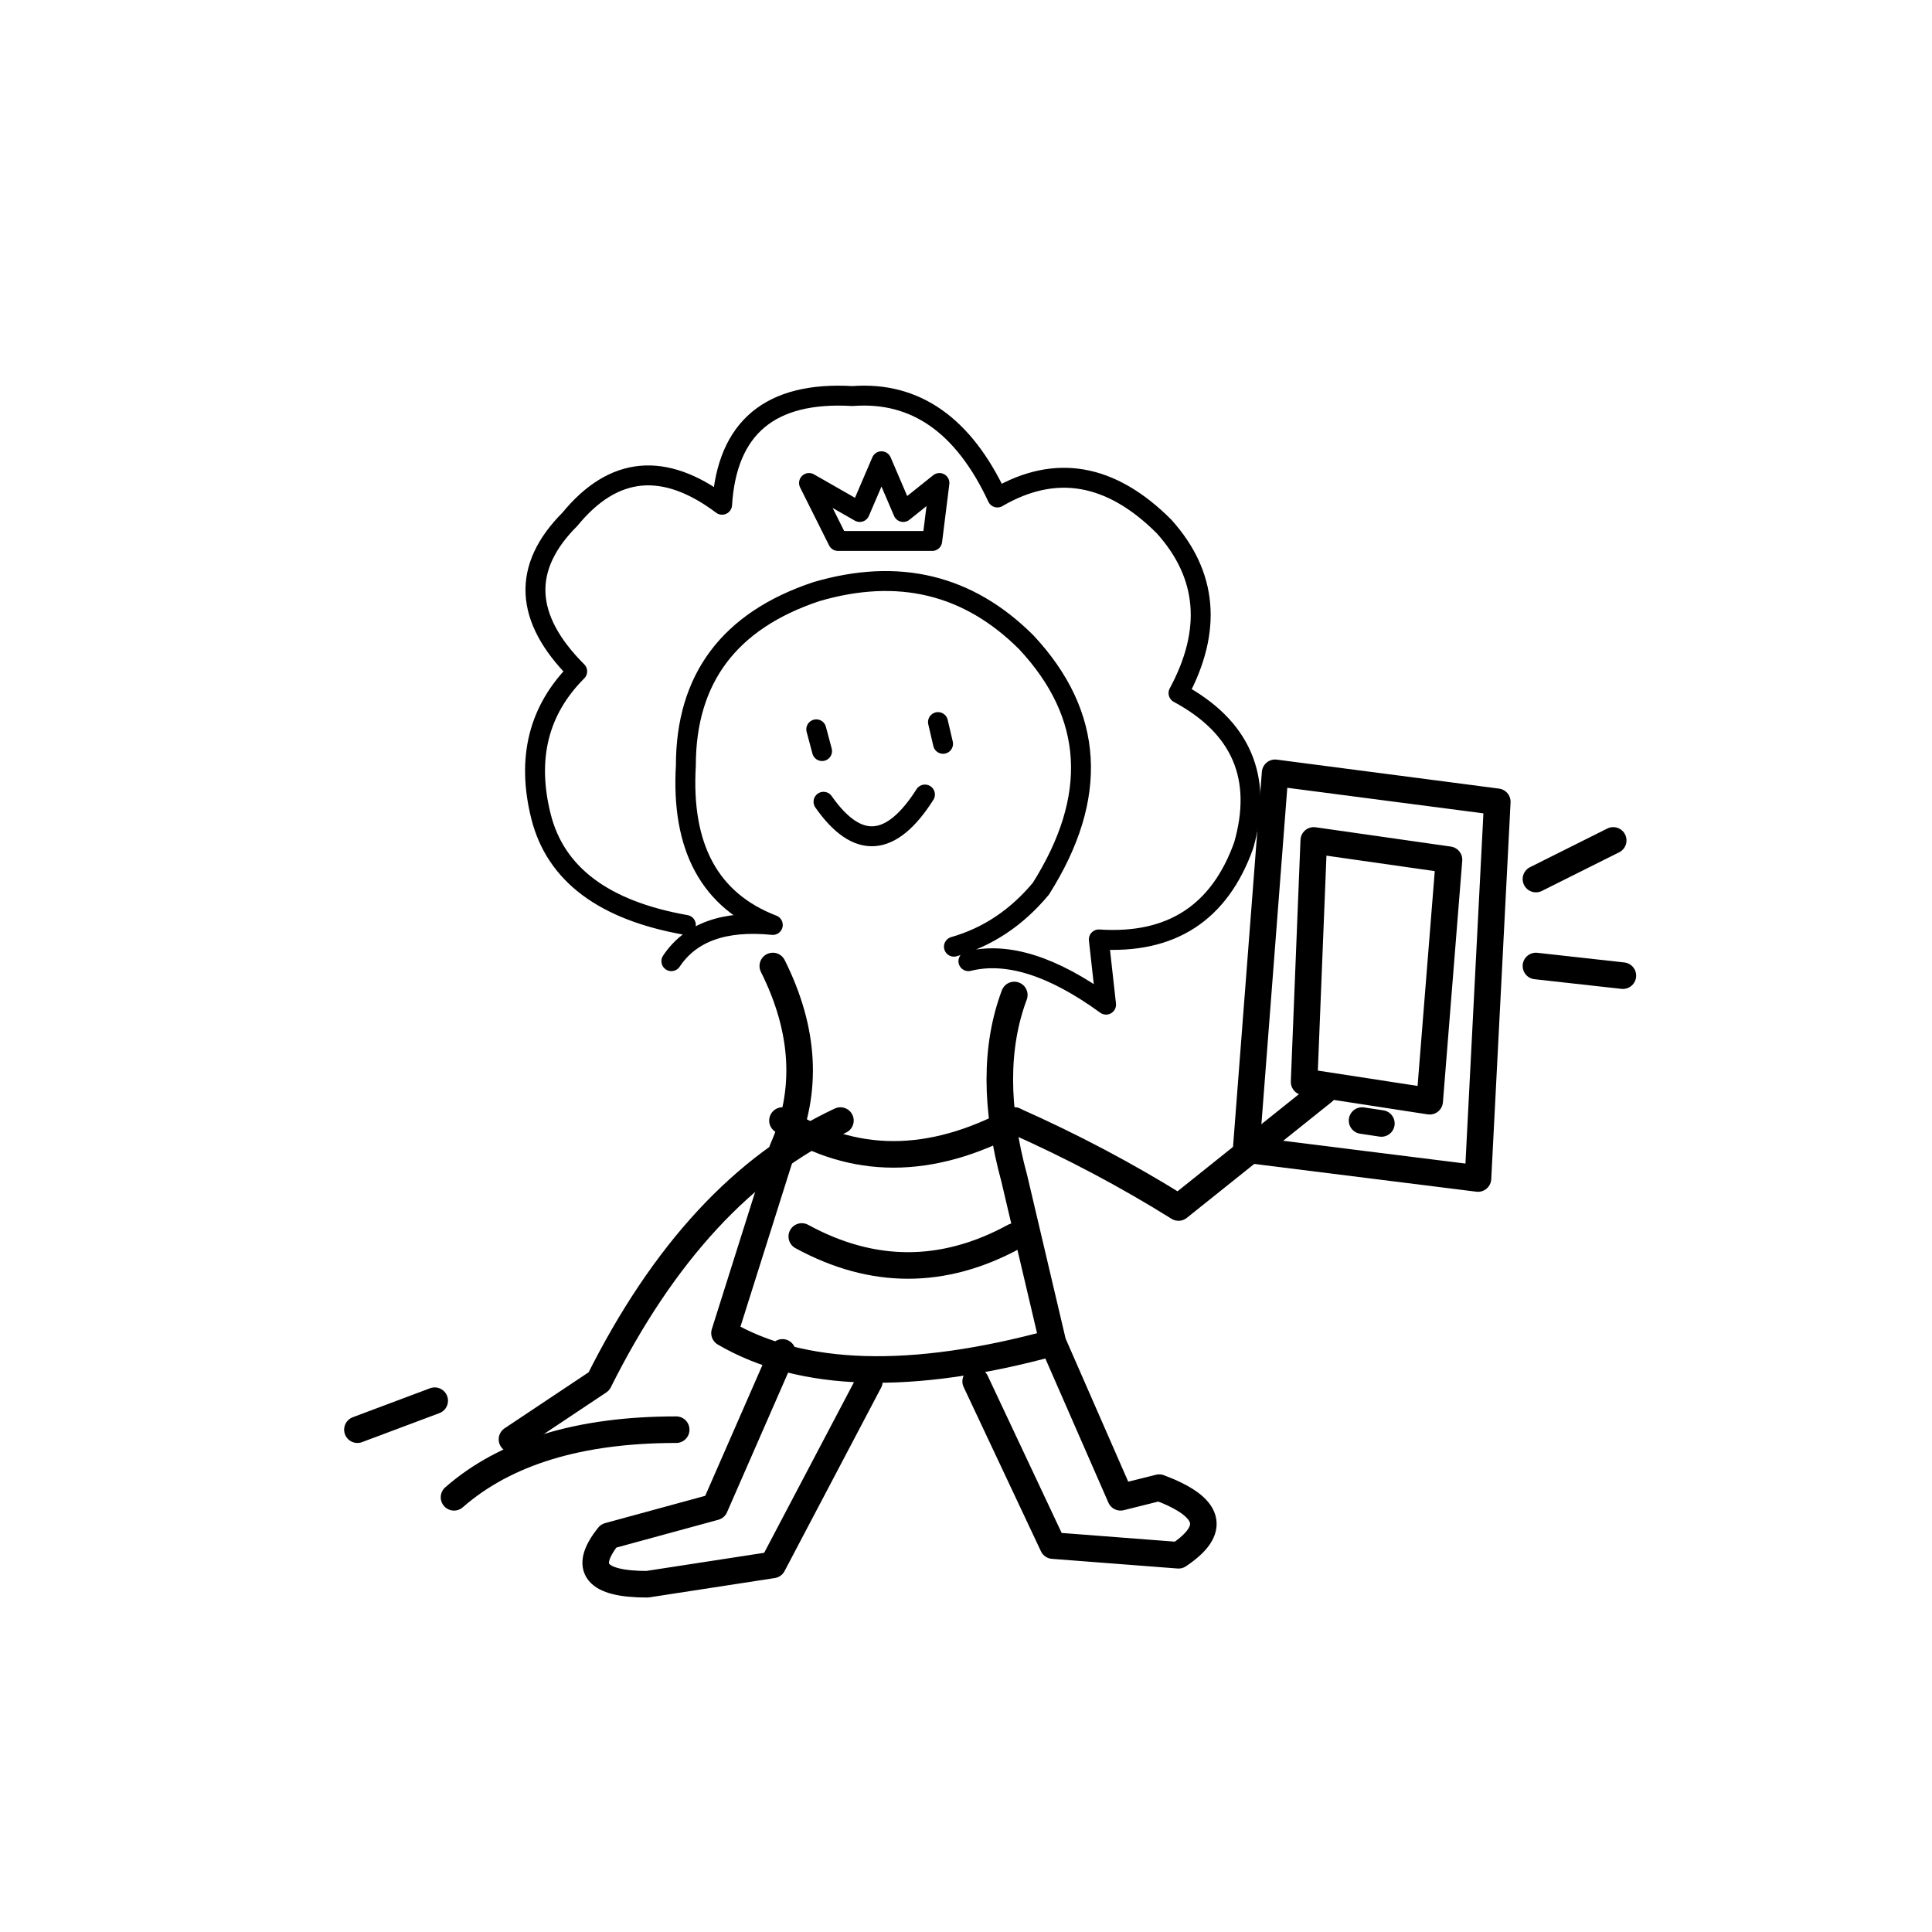
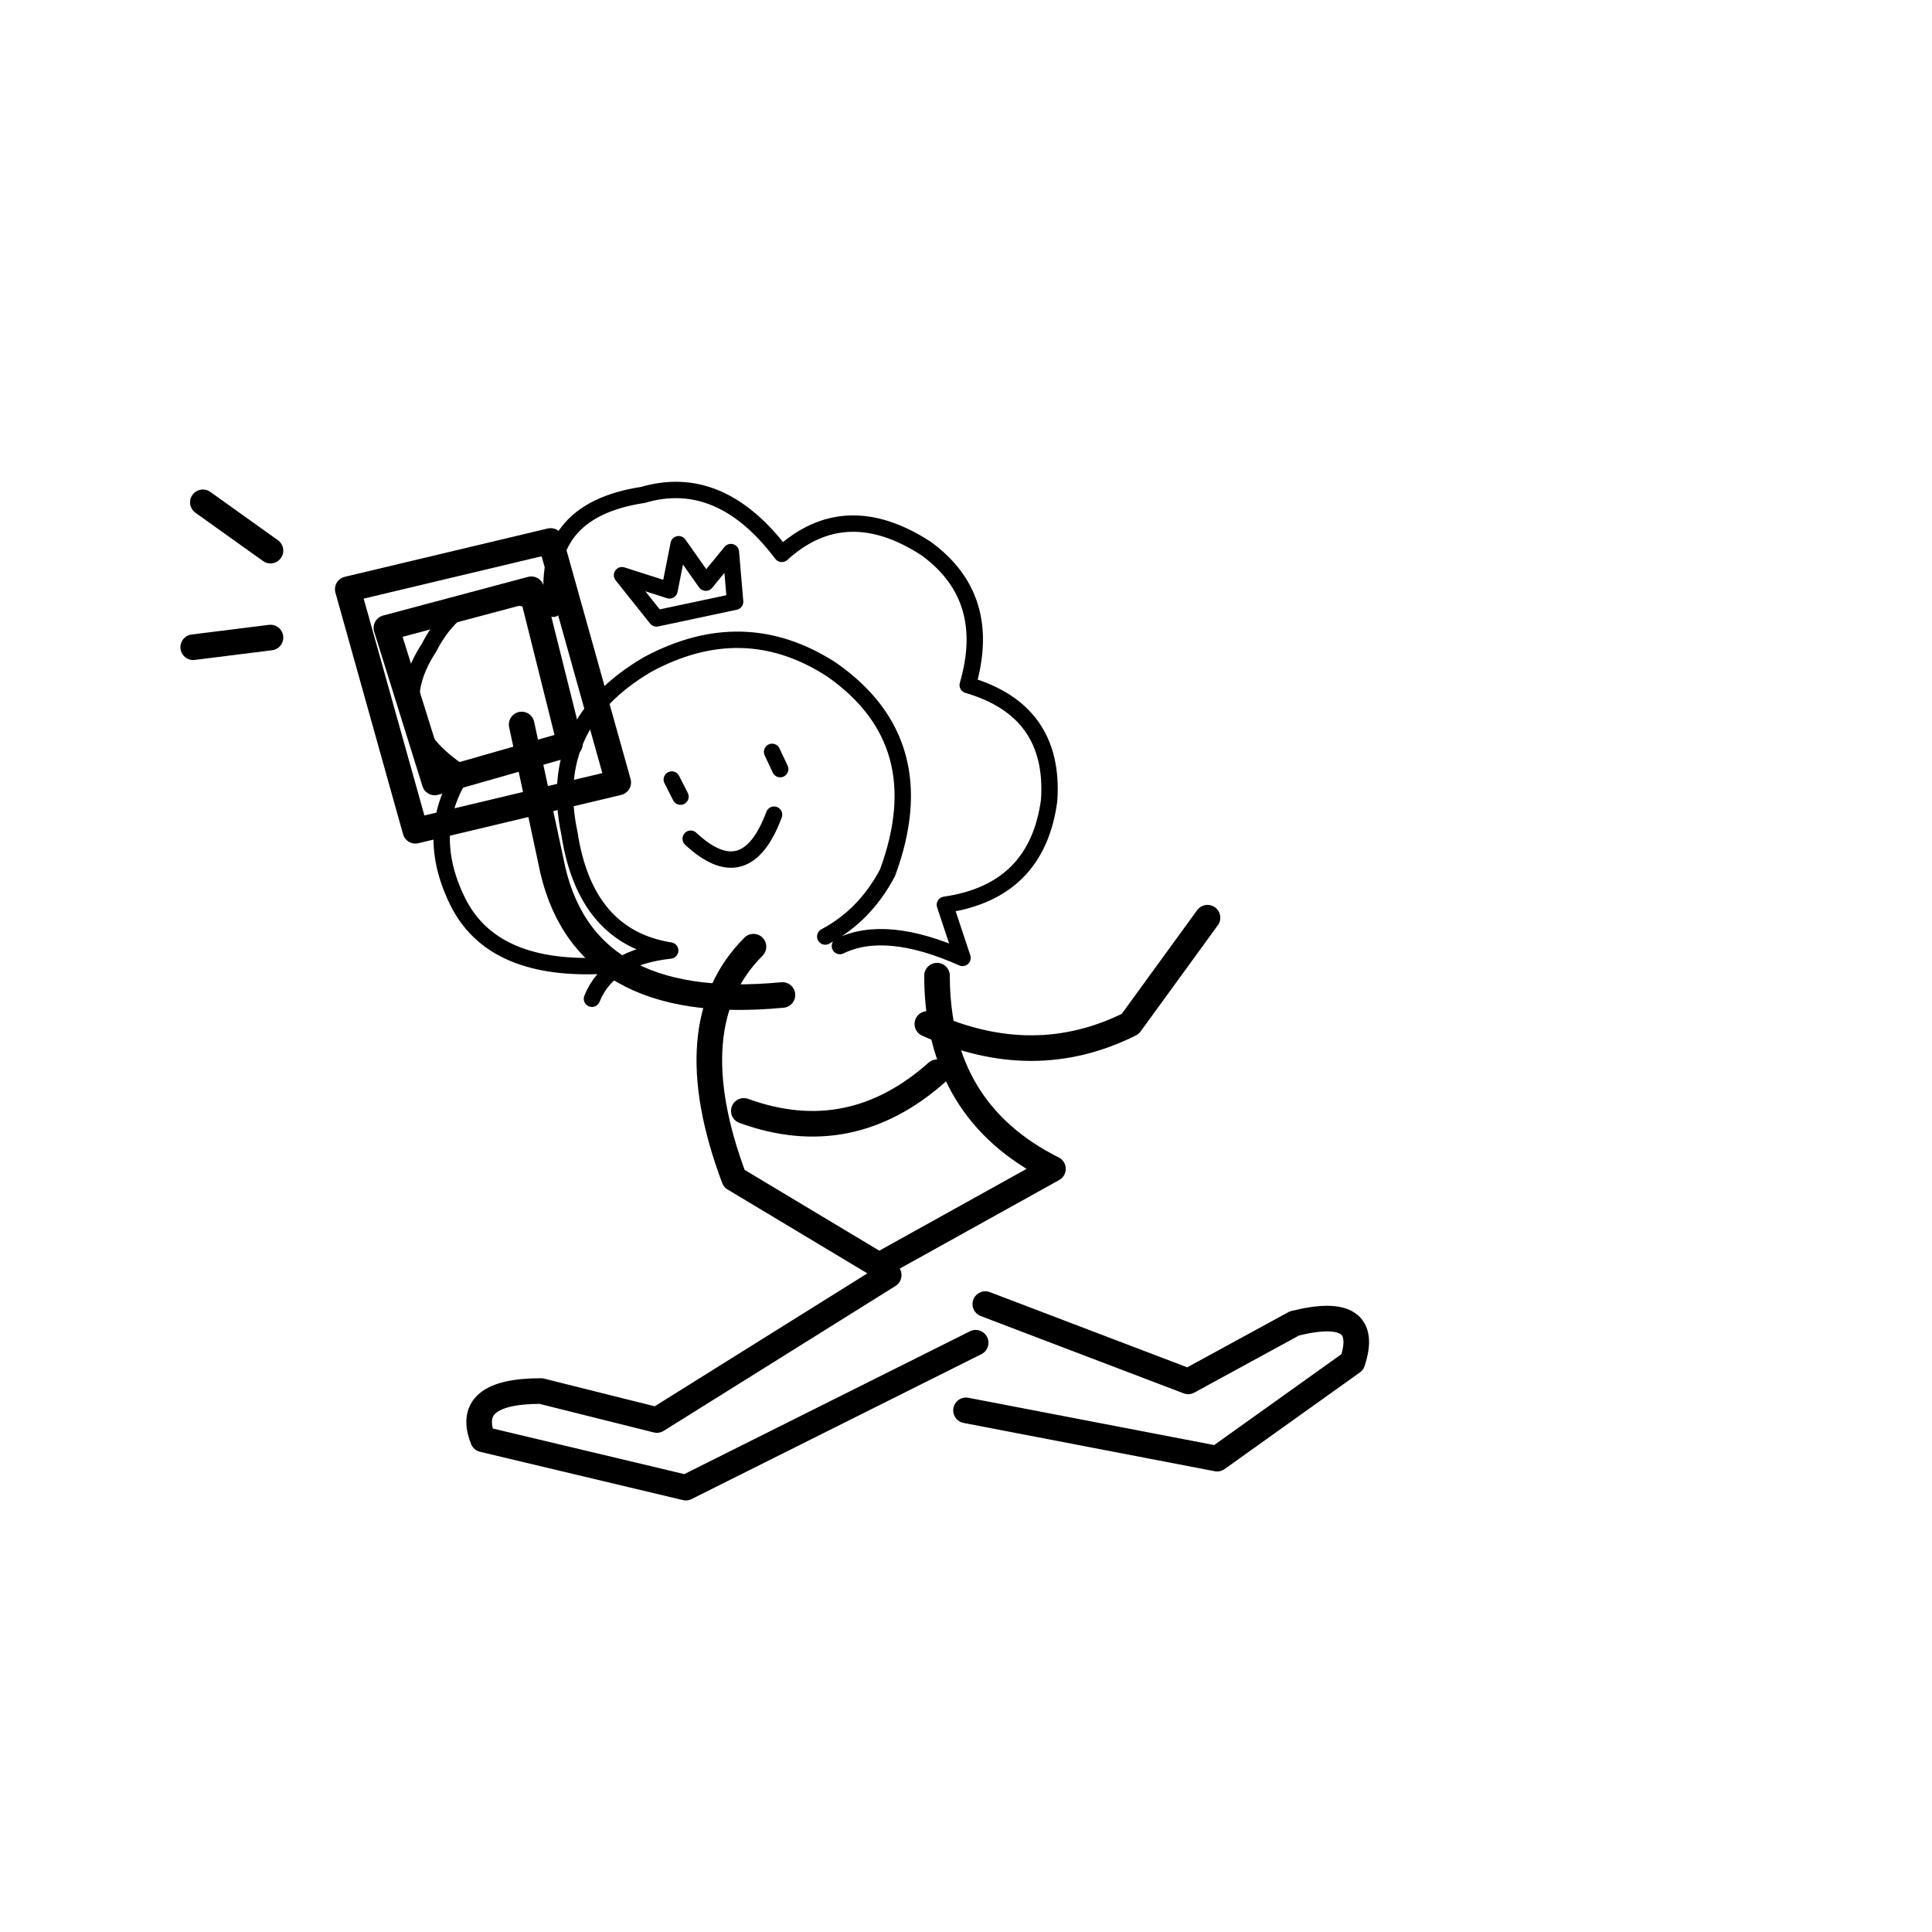
<svg xmlns="http://www.w3.org/2000/svg" viewBox="0 0 200 200">
-   <g fill="none" stroke="#000" stroke-width="2.75" stroke-linecap="round" stroke-linejoin="round">
-     <path d="M68 101Q51 98 48 86T53 66Q42 55 52 45Q61 34 73 43Q74 27 91 28Q104 27 111 42Q123 35 134 46Q143 56 136 69Q149 76 145 90Q140 104 125 103L126 112Q115 104 107 106M66 106q4-6 14-5 M80 101Q67 96 68 79Q68 61 86 55Q103 50 115 62Q129 77 117 96Q112 102 105 104 M86 74l.8 3m16-4 .7 3 M87 84q7 10 14-1 M89 48l-4-8 7 4 3-7 3 7 5-4-1 8z" transform="translate(20 20) scale(.75) rotate(0 96 104)" />
-     <path d="M80 100q5 10 1 19l-6 19q12 7 34 1l-4-17q-3-11 0-19 M81 116q11 7 24 0m-22 12q11 6 22 0 M81 140l-7 16-11 3q-4 5 4 5l13-2 10-19m11 0 8 17 13 1q6-4-2-7l-4 1-7-16" />
-     <path d="M70 148q-15 0-23 7m-10-7 8-3" opacity="1" />
-     <path d="M87 116q-15 7-25 27l-9 6m52-33q9 4 17 9l15-12" transform="rotate(0 97 115)" />
-     <path d="M132 80l23 3-2 39-24-3z M136 87l14 2-2 25-13-2z M141 116l2 .3 M159 91l8-4m-8 13 9 1" transform="translate(0 0)" />
+   <g fill="none" stroke="#000" stroke-width="2.65" stroke-linecap="round" stroke-linejoin="round" transform="translate(0 0)">
+     <path d="M68 101Q51 98 48 86T53 66Q42 55 52 45Q61 34 73 43Q74 27 91 28Q104 27 111 42Q123 35 134 46Q143 56 136 69Q149 76 145 90Q140 104 125 103L126 112Q115 104 107 106M66 106q4-6 14-5 M80 101Q67 96 68 79Q68 61 86 55Q103 50 115 62Q129 77 117 96Q112 102 105 104 M86 74l.8 3m16-4 .7 3 M87 84q7 10 14-1 M89 48l-4-8 7 4 3-7 3 7 5-4-1 8z" transform="translate(77 85) rotate(-12) scale(0.64) translate(-96 -83)" />
+     <path d="M78 98Q70 106 76 122L91 131 109 121Q97 115 97 101 M77 115q11 4 20-4 M92 132l-24 15-12-3q-8 0-6 5l21 5 30-15 M102 135l21 8 11-6q8-2 6 4l-14 10-26-5" />
+     <g transform="rotate(0 96 105)">
+       <path d="M81 103Q60 105 57 89l-3-14 M96 106q11 5 21 0l8-11" />
+       <path d="M36 61l21-5 7 25-21 5z M40 65l15-4 4 16-14 4z M28 57l-7-5m7 14-8 1" />
+     </g>
  </g>
</svg>
